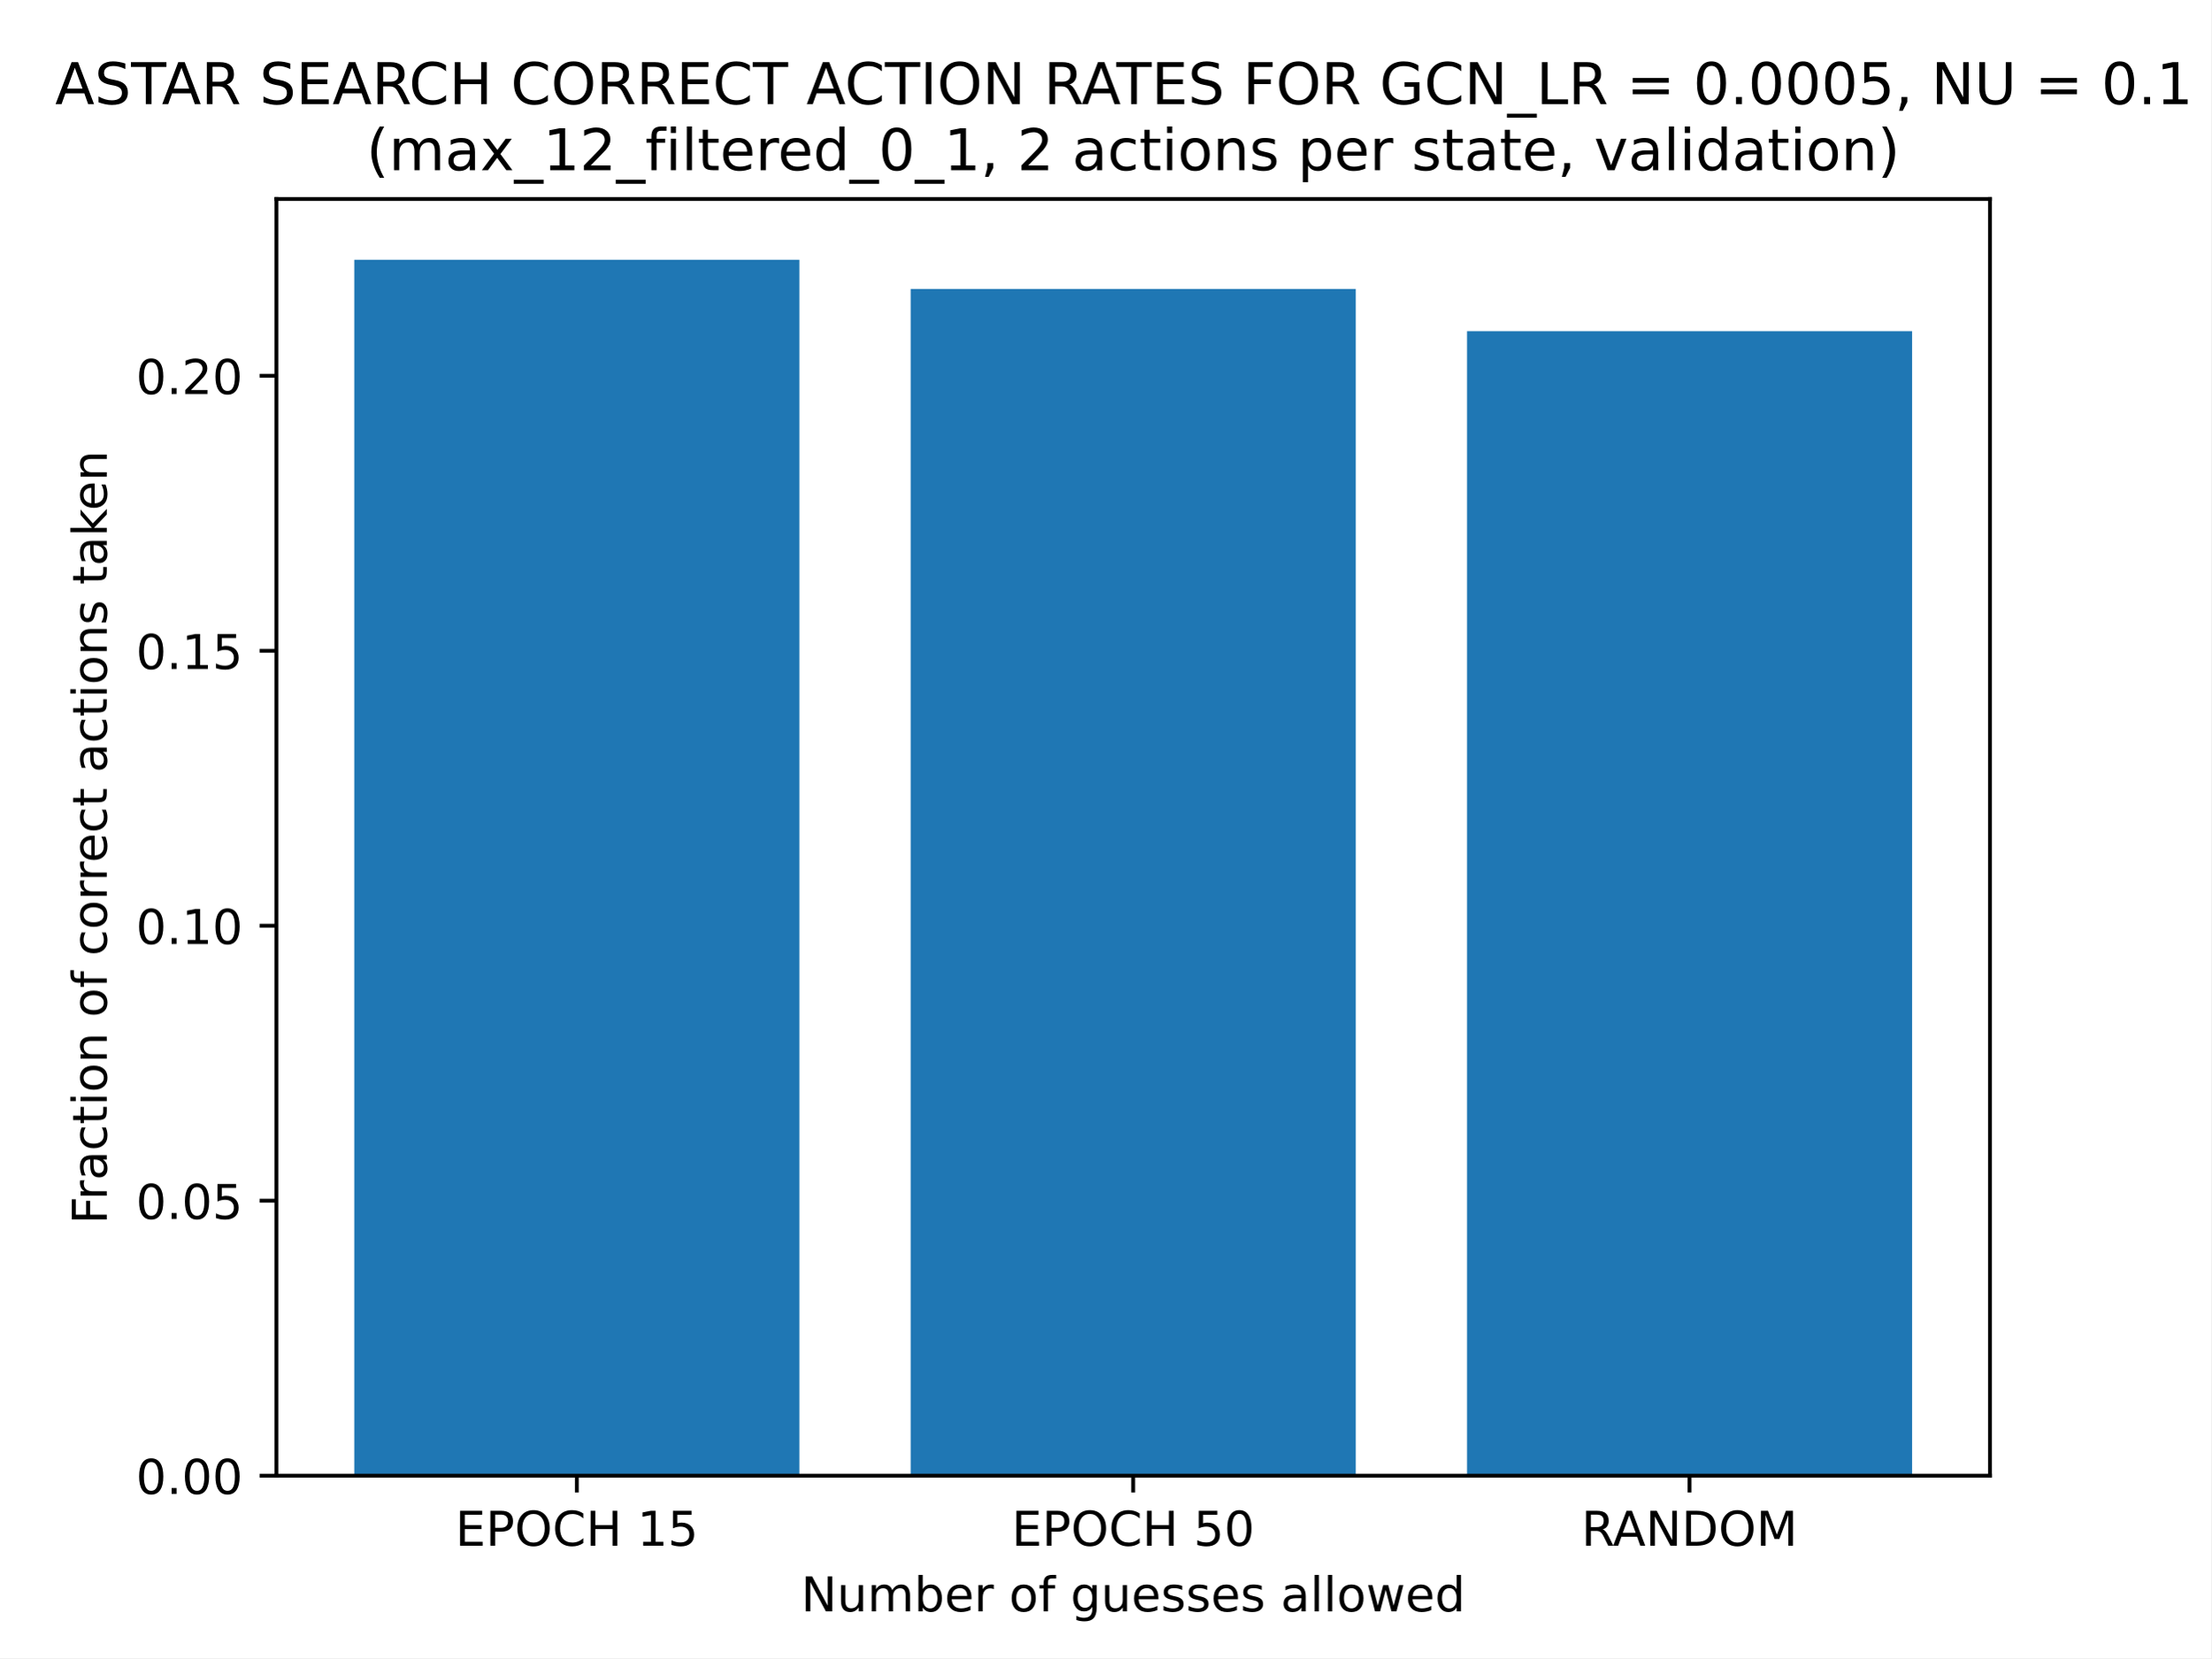
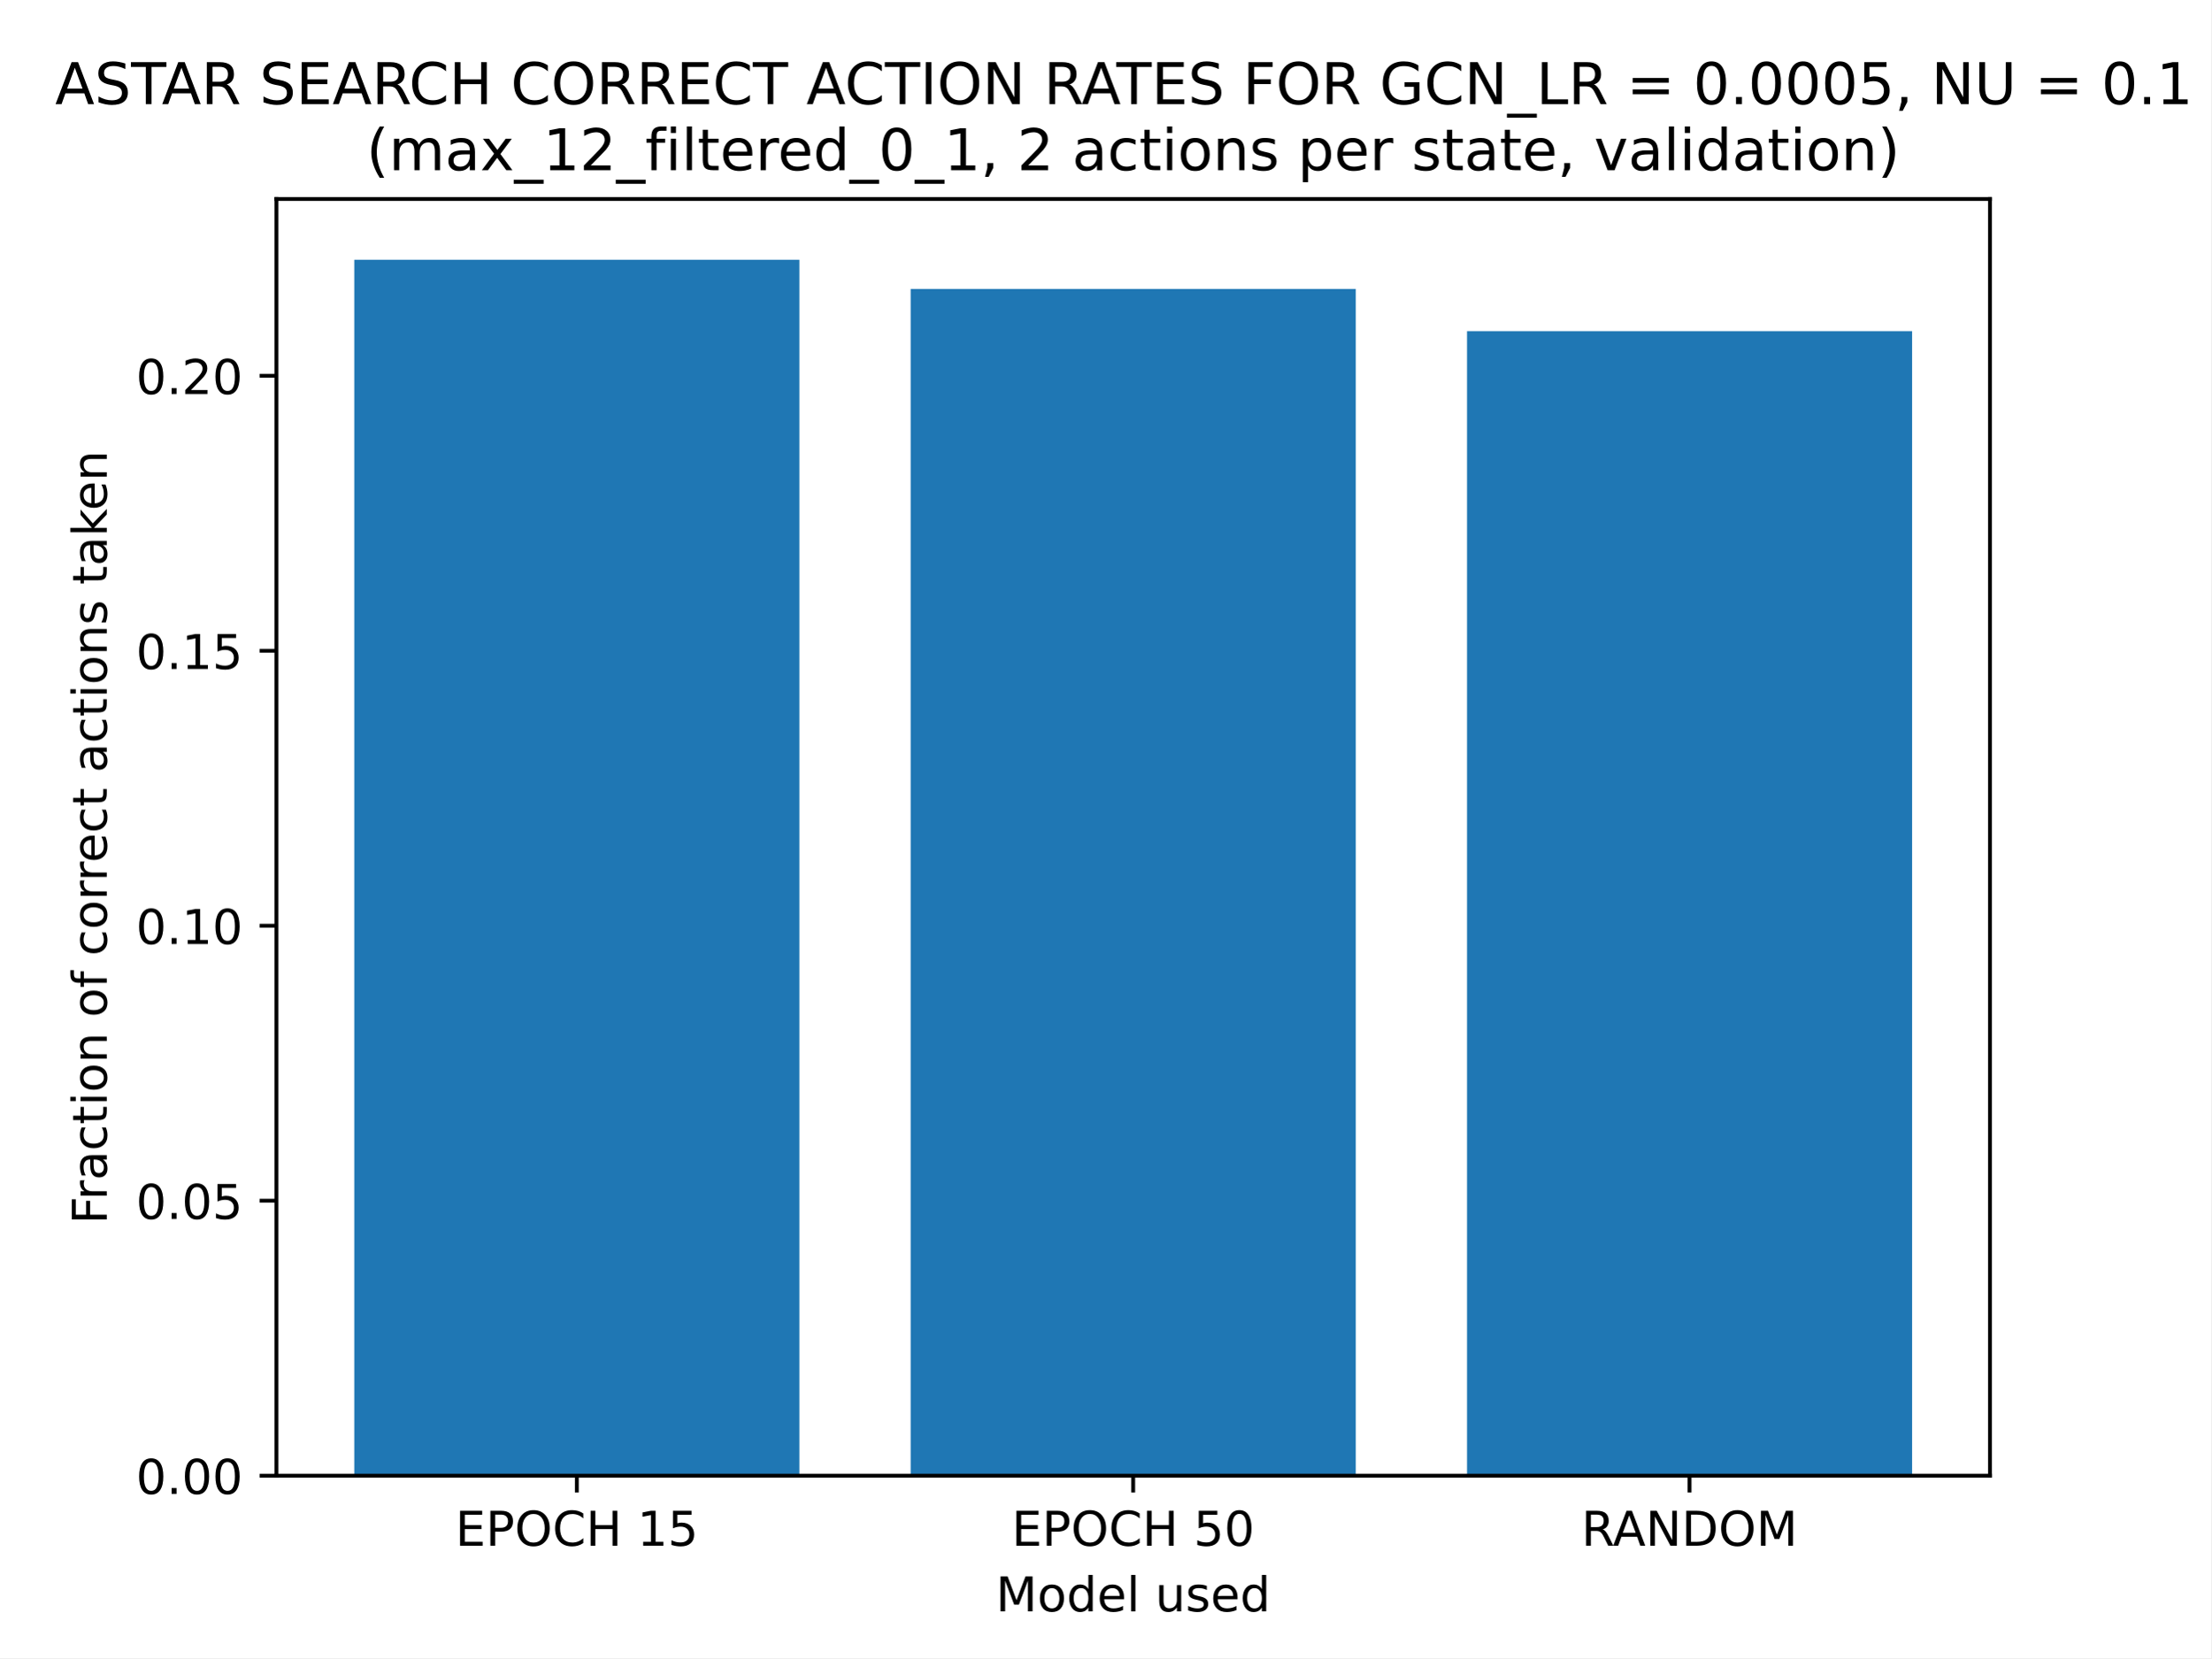
<svg xmlns="http://www.w3.org/2000/svg" xmlns:xlink="http://www.w3.org/1999/xlink" width="460.8pt" height="345.6pt" viewBox="0 0 460.8 345.6" version="1.1">
  <defs>
    <style type="text/css">*{stroke-linejoin: round; stroke-linecap: butt}</style>
  </defs>
  <g id="figure_1">
    <g id="patch_1">
      <path d="M 0 345.6  L 460.8 345.6  L 460.8 0  L 0 0  z " style="fill: #ffffff" />
    </g>
    <g id="axes_1">
      <g id="patch_2">
        <path d="M 57.6 307.584  L 414.72 307.584  L 414.72 41.472  L 57.6 41.472  z " style="fill: #ffffff" />
      </g>
      <g id="patch_3">
-         <path d="M 73.833 307.584  L 166.591 307.584  L 166.591 54.144  L 73.833 54.144  z " clip-path="url(#p8ddcba4b94)" style="fill: #1f77b4" />
+         <path d="M 73.833 307.584  L 166.591 307.584  L 166.591 54.144  L 73.833 54.144  z " clip-path="url(#p21485bbfed)" style="fill: #1f77b4" />
      </g>
      <g id="patch_4">
-         <path d="M 189.781 307.584  L 282.539 307.584  L 282.539 60.224  L 189.781 60.224  z " clip-path="url(#p8ddcba4b94)" style="fill: #1f77b4" />
+         <path d="M 189.781 307.584  L 282.539 307.584  L 282.539 60.224  L 189.781 60.224  z " clip-path="url(#p21485bbfed)" style="fill: #1f77b4" />
      </g>
      <g id="patch_5">
-         <path d="M 305.729 307.584  L 398.487 307.584  L 398.487 69.024  L 305.729 69.024  z " clip-path="url(#p8ddcba4b94)" style="fill: #1f77b4" />
+         <path d="M 305.729 307.584  L 398.487 307.584  L 398.487 69.024  L 305.729 69.024  z " clip-path="url(#p21485bbfed)" style="fill: #1f77b4" />
      </g>
      <g id="matplotlib.axis_1">
        <g id="xtick_1">
          <g id="line2d_1">
            <defs>
-               <path id="m4a117bd9f2" d="M 0 0  L 0 3.5  " style="stroke: #000000; stroke-width: 0.8" />
+               <path id="mef2db84075" d="M 0 0  L 0 3.5  " style="stroke: #000000; stroke-width: 0.8" />
            </defs>
            <g>
-               <use xlink:href="#m4a117bd9f2" x="120.212" y="307.584" style="stroke: #000000; stroke-width: 0.8" />
+               <use xlink:href="#mef2db84075" x="120.212" y="307.584" style="stroke: #000000; stroke-width: 0.8" />
            </g>
          </g>
          <g id="text_1">
            <g transform="translate(94.89867 322.1824) scale(0.1 -0.1)">
              <defs>
                <path id="DejaVuSans-45" d="M 628 4666  L 3578 4666  L 3578 4134  L 1259 4134  L 1259 2753  L 3481 2753  L 3481 2222  L 1259 2222  L 1259 531  L 3634 531  L 3634 0  L 628 0  L 628 4666  z " transform="scale(0.015625)" />
                <path id="DejaVuSans-50" d="M 1259 4147  L 1259 2394  L 2053 2394  Q 2494 2394 2734 2622  Q 2975 2850 2975 3272  Q 2975 3691 2734 3919  Q 2494 4147 2053 4147  L 1259 4147  z M 628 4666  L 2053 4666  Q 2838 4666 3239 4311  Q 3641 3956 3641 3272  Q 3641 2581 3239 2228  Q 2838 1875 2053 1875  L 1259 1875  L 1259 0  L 628 0  L 628 4666  z " transform="scale(0.015625)" />
                <path id="DejaVuSans-4f" d="M 2522 4238  Q 1834 4238 1429 3725  Q 1025 3213 1025 2328  Q 1025 1447 1429 934  Q 1834 422 2522 422  Q 3209 422 3611 934  Q 4013 1447 4013 2328  Q 4013 3213 3611 3725  Q 3209 4238 2522 4238  z M 2522 4750  Q 3503 4750 4090 4092  Q 4678 3434 4678 2328  Q 4678 1225 4090 567  Q 3503 -91 2522 -91  Q 1538 -91 948 565  Q 359 1222 359 2328  Q 359 3434 948 4092  Q 1538 4750 2522 4750  z " transform="scale(0.015625)" />
                <path id="DejaVuSans-43" d="M 4122 4306  L 4122 3641  Q 3803 3938 3442 4084  Q 3081 4231 2675 4231  Q 1875 4231 1450 3742  Q 1025 3253 1025 2328  Q 1025 1406 1450 917  Q 1875 428 2675 428  Q 3081 428 3442 575  Q 3803 722 4122 1019  L 4122 359  Q 3791 134 3420 21  Q 3050 -91 2638 -91  Q 1578 -91 968 557  Q 359 1206 359 2328  Q 359 3453 968 4101  Q 1578 4750 2638 4750  Q 3056 4750 3426 4639  Q 3797 4528 4122 4306  z " transform="scale(0.015625)" />
                <path id="DejaVuSans-48" d="M 628 4666  L 1259 4666  L 1259 2753  L 3553 2753  L 3553 4666  L 4184 4666  L 4184 0  L 3553 0  L 3553 2222  L 1259 2222  L 1259 0  L 628 0  L 628 4666  z " transform="scale(0.015625)" />
                <path id="DejaVuSans-20" transform="scale(0.015625)" />
                <path id="DejaVuSans-31" d="M 794 531  L 1825 531  L 1825 4091  L 703 3866  L 703 4441  L 1819 4666  L 2450 4666  L 2450 531  L 3481 531  L 3481 0  L 794 0  L 794 531  z " transform="scale(0.015625)" />
                <path id="DejaVuSans-35" d="M 691 4666  L 3169 4666  L 3169 4134  L 1269 4134  L 1269 2991  Q 1406 3038 1543 3061  Q 1681 3084 1819 3084  Q 2600 3084 3056 2656  Q 3513 2228 3513 1497  Q 3513 744 3044 326  Q 2575 -91 1722 -91  Q 1428 -91 1123 -41  Q 819 9 494 109  L 494 744  Q 775 591 1075 516  Q 1375 441 1709 441  Q 2250 441 2565 725  Q 2881 1009 2881 1497  Q 2881 1984 2565 2268  Q 2250 2553 1709 2553  Q 1456 2553 1204 2497  Q 953 2441 691 2322  L 691 4666  z " transform="scale(0.015625)" />
              </defs>
              <use xlink:href="#DejaVuSans-45" />
              <use xlink:href="#DejaVuSans-50" x="63.184" />
              <use xlink:href="#DejaVuSans-4f" x="123.486" />
              <use xlink:href="#DejaVuSans-43" x="202.197" />
              <use xlink:href="#DejaVuSans-48" x="272.021" />
              <use xlink:href="#DejaVuSans-20" x="347.217" />
              <use xlink:href="#DejaVuSans-31" x="379.004" />
              <use xlink:href="#DejaVuSans-35" x="442.627" />
            </g>
          </g>
        </g>
        <g id="xtick_2">
          <g id="line2d_2">
            <g>
-               <use xlink:href="#m4a117bd9f2" x="236.16" y="307.584" style="stroke: #000000; stroke-width: 0.8" />
+               <use xlink:href="#mef2db84075" x="236.16" y="307.584" style="stroke: #000000; stroke-width: 0.8" />
            </g>
          </g>
          <g id="text_2">
            <g transform="translate(210.8467 322.1824) scale(0.1 -0.1)">
              <defs>
                <path id="DejaVuSans-30" d="M 2034 4250  Q 1547 4250 1301 3770  Q 1056 3291 1056 2328  Q 1056 1369 1301 889  Q 1547 409 2034 409  Q 2525 409 2770 889  Q 3016 1369 3016 2328  Q 3016 3291 2770 3770  Q 2525 4250 2034 4250  z M 2034 4750  Q 2819 4750 3233 4129  Q 3647 3509 3647 2328  Q 3647 1150 3233 529  Q 2819 -91 2034 -91  Q 1250 -91 836 529  Q 422 1150 422 2328  Q 422 3509 836 4129  Q 1250 4750 2034 4750  z " transform="scale(0.015625)" />
              </defs>
              <use xlink:href="#DejaVuSans-45" />
              <use xlink:href="#DejaVuSans-50" x="63.184" />
              <use xlink:href="#DejaVuSans-4f" x="123.486" />
              <use xlink:href="#DejaVuSans-43" x="202.197" />
              <use xlink:href="#DejaVuSans-48" x="272.021" />
              <use xlink:href="#DejaVuSans-20" x="347.217" />
              <use xlink:href="#DejaVuSans-35" x="379.004" />
              <use xlink:href="#DejaVuSans-30" x="442.627" />
            </g>
          </g>
        </g>
        <g id="xtick_3">
          <g id="line2d_3">
            <g>
-               <use xlink:href="#m4a117bd9f2" x="352.108" y="307.584" style="stroke: #000000; stroke-width: 0.8" />
+               <use xlink:href="#mef2db84075" x="352.108" y="307.584" style="stroke: #000000; stroke-width: 0.8" />
            </g>
          </g>
          <g id="text_3">
            <g transform="translate(329.5729 322.1824) scale(0.1 -0.1)">
              <defs>
                <path id="DejaVuSans-52" d="M 2841 2188  Q 3044 2119 3236 1894  Q 3428 1669 3622 1275  L 4263 0  L 3584 0  L 2988 1197  Q 2756 1666 2539 1819  Q 2322 1972 1947 1972  L 1259 1972  L 1259 0  L 628 0  L 628 4666  L 2053 4666  Q 2853 4666 3247 4331  Q 3641 3997 3641 3322  Q 3641 2881 3436 2590  Q 3231 2300 2841 2188  z M 1259 4147  L 1259 2491  L 2053 2491  Q 2509 2491 2742 2702  Q 2975 2913 2975 3322  Q 2975 3731 2742 3939  Q 2509 4147 2053 4147  L 1259 4147  z " transform="scale(0.015625)" />
                <path id="DejaVuSans-41" d="M 2188 4044  L 1331 1722  L 3047 1722  L 2188 4044  z M 1831 4666  L 2547 4666  L 4325 0  L 3669 0  L 3244 1197  L 1141 1197  L 716 0  L 50 0  L 1831 4666  z " transform="scale(0.015625)" />
                <path id="DejaVuSans-4e" d="M 628 4666  L 1478 4666  L 3547 763  L 3547 4666  L 4159 4666  L 4159 0  L 3309 0  L 1241 3903  L 1241 0  L 628 0  L 628 4666  z " transform="scale(0.015625)" />
                <path id="DejaVuSans-44" d="M 1259 4147  L 1259 519  L 2022 519  Q 2988 519 3436 956  Q 3884 1394 3884 2338  Q 3884 3275 3436 3711  Q 2988 4147 2022 4147  L 1259 4147  z M 628 4666  L 1925 4666  Q 3281 4666 3915 4102  Q 4550 3538 4550 2338  Q 4550 1131 3912 565  Q 3275 0 1925 0  L 628 0  L 628 4666  z " transform="scale(0.015625)" />
                <path id="DejaVuSans-4d" d="M 628 4666  L 1569 4666  L 2759 1491  L 3956 4666  L 4897 4666  L 4897 0  L 4281 0  L 4281 4097  L 3078 897  L 2444 897  L 1241 4097  L 1241 0  L 628 0  L 628 4666  z " transform="scale(0.015625)" />
              </defs>
              <use xlink:href="#DejaVuSans-52" />
              <use xlink:href="#DejaVuSans-41" x="65.482" />
              <use xlink:href="#DejaVuSans-4e" x="133.891" />
              <use xlink:href="#DejaVuSans-44" x="208.695" />
              <use xlink:href="#DejaVuSans-4f" x="285.697" />
              <use xlink:href="#DejaVuSans-4d" x="364.408" />
            </g>
          </g>
        </g>
        <g id="text_4">
-           <g transform="translate(166.9358 335.8606) scale(0.1 -0.1)">
+           <g transform="translate(207.5334 335.8606) scale(0.1 -0.1)">
            <defs>
+               <path id="DejaVuSans-6f" d="M 1959 3097  Q 1497 3097 1228 2736  Q 959 2375 959 1747  Q 959 1119 1226 758  Q 1494 397 1959 397  Q 2419 397 2687 759  Q 2956 1122 2956 1747  Q 2956 2369 2687 2733  Q 2419 3097 1959 3097  z M 1959 3584  Q 2709 3584 3137 3096  Q 3566 2609 3566 1747  Q 3566 888 3137 398  Q 2709 -91 1959 -91  Q 1206 -91 779 398  Q 353 888 353 1747  Q 353 2609 779 3096  Q 1206 3584 1959 3584  z " transform="scale(0.015625)" />
+               <path id="DejaVuSans-64" d="M 2906 2969  L 2906 4863  L 3481 4863  L 3481 0  L 2906 0  L 2906 525  Q 2725 213 2448 61  Q 2172 -91 1784 -91  Q 1150 -91 751 415  Q 353 922 353 1747  Q 353 2572 751 3078  Q 1150 3584 1784 3584  Q 2172 3584 2448 3432  Q 2725 3281 2906 2969  z M 947 1747  Q 947 1113 1208 752  Q 1469 391 1925 391  Q 2381 391 2643 752  Q 2906 1113 2906 1747  Q 2906 2381 2643 2742  Q 2381 3103 1925 3103  Q 1469 3103 1208 2742  Q 947 2381 947 1747  z " transform="scale(0.015625)" />
+               <path id="DejaVuSans-65" d="M 3597 1894  L 3597 1613  L 953 1613  Q 991 1019 1311 708  Q 1631 397 2203 397  Q 2534 397 2845 478  Q 3156 559 3463 722  L 3463 178  Q 3153 47 2828 -22  Q 2503 -91 2169 -91  Q 1331 -91 842 396  Q 353 884 353 1716  Q 353 2575 817 3079  Q 1281 3584 2069 3584  Q 2775 3584 3186 3129  Q 3597 2675 3597 1894  z M 3022 2063  Q 3016 2534 2758 2815  Q 2500 3097 2075 3097  Q 1594 3097 1305 2825  Q 1016 2553 972 2059  L 3022 2063  z " transform="scale(0.015625)" />
+               <path id="DejaVuSans-6c" d="M 603 4863  L 1178 4863  L 1178 0  L 603 0  L 603 4863  z " transform="scale(0.015625)" />
              <path id="DejaVuSans-75" d="M 544 1381  L 544 3500  L 1119 3500  L 1119 1403  Q 1119 906 1312 657  Q 1506 409 1894 409  Q 2359 409 2629 706  Q 2900 1003 2900 1516  L 2900 3500  L 3475 3500  L 3475 0  L 2900 0  L 2900 538  Q 2691 219 2414 64  Q 2138 -91 1772 -91  Q 1169 -91 856 284  Q 544 659 544 1381  z M 1991 3584  L 1991 3584  z " transform="scale(0.015625)" />
-               <path id="DejaVuSans-6d" d="M 3328 2828  Q 3544 3216 3844 3400  Q 4144 3584 4550 3584  Q 5097 3584 5394 3201  Q 5691 2819 5691 2113  L 5691 0  L 5113 0  L 5113 2094  Q 5113 2597 4934 2840  Q 4756 3084 4391 3084  Q 3944 3084 3684 2787  Q 3425 2491 3425 1978  L 3425 0  L 2847 0  L 2847 2094  Q 2847 2600 2669 2842  Q 2491 3084 2119 3084  Q 1678 3084 1418 2786  Q 1159 2488 1159 1978  L 1159 0  L 581 0  L 581 3500  L 1159 3500  L 1159 2956  Q 1356 3278 1631 3431  Q 1906 3584 2284 3584  Q 2666 3584 2933 3390  Q 3200 3197 3328 2828  z " transform="scale(0.015625)" />
-               <path id="DejaVuSans-62" d="M 3116 1747  Q 3116 2381 2855 2742  Q 2594 3103 2138 3103  Q 1681 3103 1420 2742  Q 1159 2381 1159 1747  Q 1159 1113 1420 752  Q 1681 391 2138 391  Q 2594 391 2855 752  Q 3116 1113 3116 1747  z M 1159 2969  Q 1341 3281 1617 3432  Q 1894 3584 2278 3584  Q 2916 3584 3314 3078  Q 3713 2572 3713 1747  Q 3713 922 3314 415  Q 2916 -91 2278 -91  Q 1894 -91 1617 61  Q 1341 213 1159 525  L 1159 0  L 581 0  L 581 4863  L 1159 4863  L 1159 2969  z " transform="scale(0.015625)" />
-               <path id="DejaVuSans-65" d="M 3597 1894  L 3597 1613  L 953 1613  Q 991 1019 1311 708  Q 1631 397 2203 397  Q 2534 397 2845 478  Q 3156 559 3463 722  L 3463 178  Q 3153 47 2828 -22  Q 2503 -91 2169 -91  Q 1331 -91 842 396  Q 353 884 353 1716  Q 353 2575 817 3079  Q 1281 3584 2069 3584  Q 2775 3584 3186 3129  Q 3597 2675 3597 1894  z M 3022 2063  Q 3016 2534 2758 2815  Q 2500 3097 2075 3097  Q 1594 3097 1305 2825  Q 1016 2553 972 2059  L 3022 2063  z " transform="scale(0.015625)" />
-               <path id="DejaVuSans-72" d="M 2631 2963  Q 2534 3019 2420 3045  Q 2306 3072 2169 3072  Q 1681 3072 1420 2755  Q 1159 2438 1159 1844  L 1159 0  L 581 0  L 581 3500  L 1159 3500  L 1159 2956  Q 1341 3275 1631 3429  Q 1922 3584 2338 3584  Q 2397 3584 2469 3576  Q 2541 3569 2628 3553  L 2631 2963  z " transform="scale(0.015625)" />
-               <path id="DejaVuSans-6f" d="M 1959 3097  Q 1497 3097 1228 2736  Q 959 2375 959 1747  Q 959 1119 1226 758  Q 1494 397 1959 397  Q 2419 397 2687 759  Q 2956 1122 2956 1747  Q 2956 2369 2687 2733  Q 2419 3097 1959 3097  z M 1959 3584  Q 2709 3584 3137 3096  Q 3566 2609 3566 1747  Q 3566 888 3137 398  Q 2709 -91 1959 -91  Q 1206 -91 779 398  Q 353 888 353 1747  Q 353 2609 779 3096  Q 1206 3584 1959 3584  z " transform="scale(0.015625)" />
-               <path id="DejaVuSans-66" d="M 2375 4863  L 2375 4384  L 1825 4384  Q 1516 4384 1395 4259  Q 1275 4134 1275 3809  L 1275 3500  L 2222 3500  L 2222 3053  L 1275 3053  L 1275 0  L 697 0  L 697 3053  L 147 3053  L 147 3500  L 697 3500  L 697 3744  Q 697 4328 969 4595  Q 1241 4863 1831 4863  L 2375 4863  z " transform="scale(0.015625)" />
-               <path id="DejaVuSans-67" d="M 2906 1791  Q 2906 2416 2648 2759  Q 2391 3103 1925 3103  Q 1463 3103 1205 2759  Q 947 2416 947 1791  Q 947 1169 1205 825  Q 1463 481 1925 481  Q 2391 481 2648 825  Q 2906 1169 2906 1791  z M 3481 434  Q 3481 -459 3084 -895  Q 2688 -1331 1869 -1331  Q 1566 -1331 1297 -1286  Q 1028 -1241 775 -1147  L 775 -588  Q 1028 -725 1275 -790  Q 1522 -856 1778 -856  Q 2344 -856 2625 -561  Q 2906 -266 2906 331  L 2906 616  Q 2728 306 2450 153  Q 2172 0 1784 0  Q 1141 0 747 490  Q 353 981 353 1791  Q 353 2603 747 3093  Q 1141 3584 1784 3584  Q 2172 3584 2450 3431  Q 2728 3278 2906 2969  L 2906 3500  L 3481 3500  L 3481 434  z " transform="scale(0.015625)" />
              <path id="DejaVuSans-73" d="M 2834 3397  L 2834 2853  Q 2591 2978 2328 3040  Q 2066 3103 1784 3103  Q 1356 3103 1142 2972  Q 928 2841 928 2578  Q 928 2378 1081 2264  Q 1234 2150 1697 2047  L 1894 2003  Q 2506 1872 2764 1633  Q 3022 1394 3022 966  Q 3022 478 2636 193  Q 2250 -91 1575 -91  Q 1294 -91 989 -36  Q 684 19 347 128  L 347 722  Q 666 556 975 473  Q 1284 391 1588 391  Q 1994 391 2212 530  Q 2431 669 2431 922  Q 2431 1156 2273 1281  Q 2116 1406 1581 1522  L 1381 1569  Q 847 1681 609 1914  Q 372 2147 372 2553  Q 372 3047 722 3315  Q 1072 3584 1716 3584  Q 2034 3584 2315 3537  Q 2597 3491 2834 3397  z " transform="scale(0.015625)" />
-               <path id="DejaVuSans-61" d="M 2194 1759  Q 1497 1759 1228 1600  Q 959 1441 959 1056  Q 959 750 1161 570  Q 1363 391 1709 391  Q 2188 391 2477 730  Q 2766 1069 2766 1631  L 2766 1759  L 2194 1759  z M 3341 1997  L 3341 0  L 2766 0  L 2766 531  Q 2569 213 2275 61  Q 1981 -91 1556 -91  Q 1019 -91 701 211  Q 384 513 384 1019  Q 384 1609 779 1909  Q 1175 2209 1959 2209  L 2766 2209  L 2766 2266  Q 2766 2663 2505 2880  Q 2244 3097 1772 3097  Q 1472 3097 1187 3025  Q 903 2953 641 2809  L 641 3341  Q 956 3463 1253 3523  Q 1550 3584 1831 3584  Q 2591 3584 2966 3190  Q 3341 2797 3341 1997  z " transform="scale(0.015625)" />
-               <path id="DejaVuSans-6c" d="M 603 4863  L 1178 4863  L 1178 0  L 603 0  L 603 4863  z " transform="scale(0.015625)" />
-               <path id="DejaVuSans-77" d="M 269 3500  L 844 3500  L 1563 769  L 2278 3500  L 2956 3500  L 3675 769  L 4391 3500  L 4966 3500  L 4050 0  L 3372 0  L 2619 2869  L 1863 0  L 1184 0  L 269 3500  z " transform="scale(0.015625)" />
-               <path id="DejaVuSans-64" d="M 2906 2969  L 2906 4863  L 3481 4863  L 3481 0  L 2906 0  L 2906 525  Q 2725 213 2448 61  Q 2172 -91 1784 -91  Q 1150 -91 751 415  Q 353 922 353 1747  Q 353 2572 751 3078  Q 1150 3584 1784 3584  Q 2172 3584 2448 3432  Q 2725 3281 2906 2969  z M 947 1747  Q 947 1113 1208 752  Q 1469 391 1925 391  Q 2381 391 2643 752  Q 2906 1113 2906 1747  Q 2906 2381 2643 2742  Q 2381 3103 1925 3103  Q 1469 3103 1208 2742  Q 947 2381 947 1747  z " transform="scale(0.015625)" />
            </defs>
-             <use xlink:href="#DejaVuSans-4e" />
-             <use xlink:href="#DejaVuSans-75" x="74.805" />
-             <use xlink:href="#DejaVuSans-6d" x="138.184" />
-             <use xlink:href="#DejaVuSans-62" x="235.596" />
-             <use xlink:href="#DejaVuSans-65" x="299.072" />
-             <use xlink:href="#DejaVuSans-72" x="360.596" />
-             <use xlink:href="#DejaVuSans-20" x="401.709" />
-             <use xlink:href="#DejaVuSans-6f" x="433.496" />
-             <use xlink:href="#DejaVuSans-66" x="494.678" />
-             <use xlink:href="#DejaVuSans-20" x="529.883" />
-             <use xlink:href="#DejaVuSans-67" x="561.67" />
-             <use xlink:href="#DejaVuSans-75" x="625.146" />
-             <use xlink:href="#DejaVuSans-65" x="688.525" />
-             <use xlink:href="#DejaVuSans-73" x="750.049" />
-             <use xlink:href="#DejaVuSans-73" x="802.148" />
-             <use xlink:href="#DejaVuSans-65" x="854.248" />
-             <use xlink:href="#DejaVuSans-73" x="915.771" />
-             <use xlink:href="#DejaVuSans-20" x="967.871" />
-             <use xlink:href="#DejaVuSans-61" x="999.658" />
-             <use xlink:href="#DejaVuSans-6c" x="1060.938" />
-             <use xlink:href="#DejaVuSans-6c" x="1088.721" />
-             <use xlink:href="#DejaVuSans-6f" x="1116.504" />
-             <use xlink:href="#DejaVuSans-77" x="1177.686" />
-             <use xlink:href="#DejaVuSans-65" x="1259.473" />
-             <use xlink:href="#DejaVuSans-64" x="1320.996" />
+             <use xlink:href="#DejaVuSans-4d" />
+             <use xlink:href="#DejaVuSans-6f" x="86.279" />
+             <use xlink:href="#DejaVuSans-64" x="147.461" />
+             <use xlink:href="#DejaVuSans-65" x="210.938" />
+             <use xlink:href="#DejaVuSans-6c" x="272.461" />
+             <use xlink:href="#DejaVuSans-20" x="300.244" />
+             <use xlink:href="#DejaVuSans-75" x="332.031" />
+             <use xlink:href="#DejaVuSans-73" x="395.41" />
+             <use xlink:href="#DejaVuSans-65" x="447.51" />
+             <use xlink:href="#DejaVuSans-64" x="509.033" />
          </g>
        </g>
      </g>
      <g id="matplotlib.axis_2">
        <g id="ytick_1">
          <g id="line2d_4">
            <defs>
-               <path id="m1ec86c5fd7" d="M 0 0  L -3.5 0  " style="stroke: #000000; stroke-width: 0.8" />
+               <path id="m07cb1f199a" d="M 0 0  L -3.5 0  " style="stroke: #000000; stroke-width: 0.8" />
            </defs>
            <g>
-               <use xlink:href="#m1ec86c5fd7" x="57.6" y="307.584" style="stroke: #000000; stroke-width: 0.8" />
+               <use xlink:href="#m07cb1f199a" x="57.6" y="307.584" style="stroke: #000000; stroke-width: 0.8" />
            </g>
          </g>
          <g id="text_5">
            <g transform="translate(28.33438 311.3832) scale(0.1 -0.1)">
              <defs>
                <path id="DejaVuSans-2e" d="M 684 794  L 1344 794  L 1344 0  L 684 0  L 684 794  z " transform="scale(0.015625)" />
              </defs>
              <use xlink:href="#DejaVuSans-30" />
              <use xlink:href="#DejaVuSans-2e" x="63.623" />
              <use xlink:href="#DejaVuSans-30" x="95.41" />
              <use xlink:href="#DejaVuSans-30" x="159.033" />
            </g>
          </g>
        </g>
        <g id="ytick_2">
          <g id="line2d_5">
            <g>
-               <use xlink:href="#m1ec86c5fd7" x="57.6" y="250.268" style="stroke: #000000; stroke-width: 0.8" />
+               <use xlink:href="#m07cb1f199a" x="57.6" y="250.268" style="stroke: #000000; stroke-width: 0.8" />
            </g>
          </g>
          <g id="text_6">
            <g transform="translate(28.33438 254.0675) scale(0.1 -0.1)">
              <use xlink:href="#DejaVuSans-30" />
              <use xlink:href="#DejaVuSans-2e" x="63.623" />
              <use xlink:href="#DejaVuSans-30" x="95.41" />
              <use xlink:href="#DejaVuSans-35" x="159.033" />
            </g>
          </g>
        </g>
        <g id="ytick_3">
          <g id="line2d_6">
            <g>
-               <use xlink:href="#m1ec86c5fd7" x="57.6" y="192.952" style="stroke: #000000; stroke-width: 0.8" />
+               <use xlink:href="#m07cb1f199a" x="57.6" y="192.952" style="stroke: #000000; stroke-width: 0.8" />
            </g>
          </g>
          <g id="text_7">
            <g transform="translate(28.33438 196.7517) scale(0.1 -0.1)">
              <use xlink:href="#DejaVuSans-30" />
              <use xlink:href="#DejaVuSans-2e" x="63.623" />
              <use xlink:href="#DejaVuSans-31" x="95.41" />
              <use xlink:href="#DejaVuSans-30" x="159.033" />
            </g>
          </g>
        </g>
        <g id="ytick_4">
          <g id="line2d_7">
            <g>
-               <use xlink:href="#m1ec86c5fd7" x="57.6" y="135.637" style="stroke: #000000; stroke-width: 0.8" />
+               <use xlink:href="#m07cb1f199a" x="57.6" y="135.637" style="stroke: #000000; stroke-width: 0.8" />
            </g>
          </g>
          <g id="text_8">
            <g transform="translate(28.33438 139.4359) scale(0.1 -0.1)">
              <use xlink:href="#DejaVuSans-30" />
              <use xlink:href="#DejaVuSans-2e" x="63.623" />
              <use xlink:href="#DejaVuSans-31" x="95.41" />
              <use xlink:href="#DejaVuSans-35" x="159.033" />
            </g>
          </g>
        </g>
        <g id="ytick_5">
          <g id="line2d_8">
            <g>
-               <use xlink:href="#m1ec86c5fd7" x="57.6" y="78.321" style="stroke: #000000; stroke-width: 0.8" />
+               <use xlink:href="#m07cb1f199a" x="57.6" y="78.321" style="stroke: #000000; stroke-width: 0.8" />
            </g>
          </g>
          <g id="text_9">
            <g transform="translate(28.33438 82.12019) scale(0.1 -0.1)">
              <defs>
                <path id="DejaVuSans-32" d="M 1228 531  L 3431 531  L 3431 0  L 469 0  L 469 531  Q 828 903 1448 1529  Q 2069 2156 2228 2338  Q 2531 2678 2651 2914  Q 2772 3150 2772 3378  Q 2772 3750 2511 3984  Q 2250 4219 1831 4219  Q 1534 4219 1204 4116  Q 875 4013 500 3803  L 500 4441  Q 881 4594 1212 4672  Q 1544 4750 1819 4750  Q 2544 4750 2975 4387  Q 3406 4025 3406 3419  Q 3406 3131 3298 2873  Q 3191 2616 2906 2266  Q 2828 2175 2409 1742  Q 1991 1309 1228 531  z " transform="scale(0.015625)" />
              </defs>
              <use xlink:href="#DejaVuSans-30" />
              <use xlink:href="#DejaVuSans-2e" x="63.623" />
              <use xlink:href="#DejaVuSans-32" x="95.41" />
              <use xlink:href="#DejaVuSans-30" x="159.033" />
            </g>
          </g>
        </g>
        <g id="text_10">
          <g transform="translate(22.25469 255.1475) rotate(-90) scale(0.1 -0.1)">
            <defs>
              <path id="DejaVuSans-46" d="M 628 4666  L 3309 4666  L 3309 4134  L 1259 4134  L 1259 2759  L 3109 2759  L 3109 2228  L 1259 2228  L 1259 0  L 628 0  L 628 4666  z " transform="scale(0.015625)" />
+               <path id="DejaVuSans-72" d="M 2631 2963  Q 2534 3019 2420 3045  Q 2306 3072 2169 3072  Q 1681 3072 1420 2755  Q 1159 2438 1159 1844  L 1159 0  L 581 0  L 581 3500  L 1159 3500  L 1159 2956  Q 1341 3275 1631 3429  Q 1922 3584 2338 3584  Q 2397 3584 2469 3576  Q 2541 3569 2628 3553  L 2631 2963  z " transform="scale(0.015625)" />
+               <path id="DejaVuSans-61" d="M 2194 1759  Q 1497 1759 1228 1600  Q 959 1441 959 1056  Q 959 750 1161 570  Q 1363 391 1709 391  Q 2188 391 2477 730  Q 2766 1069 2766 1631  L 2766 1759  L 2194 1759  z M 3341 1997  L 3341 0  L 2766 0  L 2766 531  Q 2569 213 2275 61  Q 1981 -91 1556 -91  Q 1019 -91 701 211  Q 384 513 384 1019  Q 384 1609 779 1909  Q 1175 2209 1959 2209  L 2766 2209  L 2766 2266  Q 2766 2663 2505 2880  Q 2244 3097 1772 3097  Q 1472 3097 1187 3025  Q 903 2953 641 2809  L 641 3341  Q 956 3463 1253 3523  Q 1550 3584 1831 3584  Q 2591 3584 2966 3190  Q 3341 2797 3341 1997  z " transform="scale(0.015625)" />
              <path id="DejaVuSans-63" d="M 3122 3366  L 3122 2828  Q 2878 2963 2633 3030  Q 2388 3097 2138 3097  Q 1578 3097 1268 2742  Q 959 2388 959 1747  Q 959 1106 1268 751  Q 1578 397 2138 397  Q 2388 397 2633 464  Q 2878 531 3122 666  L 3122 134  Q 2881 22 2623 -34  Q 2366 -91 2075 -91  Q 1284 -91 818 406  Q 353 903 353 1747  Q 353 2603 823 3093  Q 1294 3584 2113 3584  Q 2378 3584 2631 3529  Q 2884 3475 3122 3366  z " transform="scale(0.015625)" />
              <path id="DejaVuSans-74" d="M 1172 4494  L 1172 3500  L 2356 3500  L 2356 3053  L 1172 3053  L 1172 1153  Q 1172 725 1289 603  Q 1406 481 1766 481  L 2356 481  L 2356 0  L 1766 0  Q 1100 0 847 248  Q 594 497 594 1153  L 594 3053  L 172 3053  L 172 3500  L 594 3500  L 594 4494  L 1172 4494  z " transform="scale(0.015625)" />
              <path id="DejaVuSans-69" d="M 603 3500  L 1178 3500  L 1178 0  L 603 0  L 603 3500  z M 603 4863  L 1178 4863  L 1178 4134  L 603 4134  L 603 4863  z " transform="scale(0.015625)" />
              <path id="DejaVuSans-6e" d="M 3513 2113  L 3513 0  L 2938 0  L 2938 2094  Q 2938 2591 2744 2837  Q 2550 3084 2163 3084  Q 1697 3084 1428 2787  Q 1159 2491 1159 1978  L 1159 0  L 581 0  L 581 3500  L 1159 3500  L 1159 2956  Q 1366 3272 1645 3428  Q 1925 3584 2291 3584  Q 2894 3584 3203 3211  Q 3513 2838 3513 2113  z " transform="scale(0.015625)" />
+               <path id="DejaVuSans-66" d="M 2375 4863  L 2375 4384  L 1825 4384  Q 1516 4384 1395 4259  Q 1275 4134 1275 3809  L 1275 3500  L 2222 3500  L 2222 3053  L 1275 3053  L 1275 0  L 697 0  L 697 3053  L 147 3053  L 147 3500  L 697 3500  L 697 3744  Q 697 4328 969 4595  Q 1241 4863 1831 4863  L 2375 4863  z " transform="scale(0.015625)" />
              <path id="DejaVuSans-6b" d="M 581 4863  L 1159 4863  L 1159 1991  L 2875 3500  L 3609 3500  L 1753 1863  L 3688 0  L 2938 0  L 1159 1709  L 1159 0  L 581 0  L 581 4863  z " transform="scale(0.015625)" />
            </defs>
            <use xlink:href="#DejaVuSans-46" />
            <use xlink:href="#DejaVuSans-72" x="50.27" />
            <use xlink:href="#DejaVuSans-61" x="91.383" />
            <use xlink:href="#DejaVuSans-63" x="152.662" />
            <use xlink:href="#DejaVuSans-74" x="207.643" />
            <use xlink:href="#DejaVuSans-69" x="246.852" />
            <use xlink:href="#DejaVuSans-6f" x="274.635" />
            <use xlink:href="#DejaVuSans-6e" x="335.816" />
            <use xlink:href="#DejaVuSans-20" x="399.195" />
            <use xlink:href="#DejaVuSans-6f" x="430.982" />
            <use xlink:href="#DejaVuSans-66" x="492.164" />
            <use xlink:href="#DejaVuSans-20" x="527.369" />
            <use xlink:href="#DejaVuSans-63" x="559.156" />
            <use xlink:href="#DejaVuSans-6f" x="614.137" />
            <use xlink:href="#DejaVuSans-72" x="675.318" />
            <use xlink:href="#DejaVuSans-72" x="714.682" />
            <use xlink:href="#DejaVuSans-65" x="753.545" />
            <use xlink:href="#DejaVuSans-63" x="815.068" />
            <use xlink:href="#DejaVuSans-74" x="870.049" />
            <use xlink:href="#DejaVuSans-20" x="909.258" />
            <use xlink:href="#DejaVuSans-61" x="941.045" />
            <use xlink:href="#DejaVuSans-63" x="1002.324" />
            <use xlink:href="#DejaVuSans-74" x="1057.305" />
            <use xlink:href="#DejaVuSans-69" x="1096.514" />
            <use xlink:href="#DejaVuSans-6f" x="1124.297" />
            <use xlink:href="#DejaVuSans-6e" x="1185.479" />
            <use xlink:href="#DejaVuSans-73" x="1248.857" />
            <use xlink:href="#DejaVuSans-20" x="1300.957" />
            <use xlink:href="#DejaVuSans-74" x="1332.744" />
            <use xlink:href="#DejaVuSans-61" x="1371.953" />
            <use xlink:href="#DejaVuSans-6b" x="1433.232" />
            <use xlink:href="#DejaVuSans-65" x="1487.518" />
            <use xlink:href="#DejaVuSans-6e" x="1549.041" />
          </g>
        </g>
      </g>
      <g id="patch_6">
        <path d="M 57.6 307.584  L 57.6 41.472  " style="fill: none; stroke: #000000; stroke-width: 0.8; stroke-linejoin: miter; stroke-linecap: square" />
      </g>
      <g id="patch_7">
        <path d="M 414.72 307.584  L 414.72 41.472  " style="fill: none; stroke: #000000; stroke-width: 0.8; stroke-linejoin: miter; stroke-linecap: square" />
      </g>
      <g id="patch_8">
        <path d="M 57.6 307.584  L 414.72 307.584  " style="fill: none; stroke: #000000; stroke-width: 0.8; stroke-linejoin: miter; stroke-linecap: square" />
      </g>
      <g id="patch_9">
        <path d="M 57.6 41.472  L 414.72 41.472  " style="fill: none; stroke: #000000; stroke-width: 0.8; stroke-linejoin: miter; stroke-linecap: square" />
      </g>
      <g id="text_11">
        <g transform="translate(11.48813 21.70087) scale(0.12 -0.12)">
          <defs>
            <path id="DejaVuSans-53" d="M 3425 4513  L 3425 3897  Q 3066 4069 2747 4153  Q 2428 4238 2131 4238  Q 1616 4238 1336 4038  Q 1056 3838 1056 3469  Q 1056 3159 1242 3001  Q 1428 2844 1947 2747  L 2328 2669  Q 3034 2534 3370 2195  Q 3706 1856 3706 1288  Q 3706 609 3251 259  Q 2797 -91 1919 -91  Q 1588 -91 1214 -16  Q 841 59 441 206  L 441 856  Q 825 641 1194 531  Q 1563 422 1919 422  Q 2459 422 2753 634  Q 3047 847 3047 1241  Q 3047 1584 2836 1778  Q 2625 1972 2144 2069  L 1759 2144  Q 1053 2284 737 2584  Q 422 2884 422 3419  Q 422 4038 858 4394  Q 1294 4750 2059 4750  Q 2388 4750 2728 4690  Q 3069 4631 3425 4513  z " transform="scale(0.015625)" />
            <path id="DejaVuSans-54" d="M -19 4666  L 3928 4666  L 3928 4134  L 2272 4134  L 2272 0  L 1638 0  L 1638 4134  L -19 4134  L -19 4666  z " transform="scale(0.015625)" />
            <path id="DejaVuSans-49" d="M 628 4666  L 1259 4666  L 1259 0  L 628 0  L 628 4666  z " transform="scale(0.015625)" />
            <path id="DejaVuSans-47" d="M 3809 666  L 3809 1919  L 2778 1919  L 2778 2438  L 4434 2438  L 4434 434  Q 4069 175 3628 42  Q 3188 -91 2688 -91  Q 1594 -91 976 548  Q 359 1188 359 2328  Q 359 3472 976 4111  Q 1594 4750 2688 4750  Q 3144 4750 3555 4637  Q 3966 4525 4313 4306  L 4313 3634  Q 3963 3931 3569 4081  Q 3175 4231 2741 4231  Q 1884 4231 1454 3753  Q 1025 3275 1025 2328  Q 1025 1384 1454 906  Q 1884 428 2741 428  Q 3075 428 3337 486  Q 3600 544 3809 666  z " transform="scale(0.015625)" />
            <path id="DejaVuSans-5f" d="M 3263 -1063  L 3263 -1509  L -63 -1509  L -63 -1063  L 3263 -1063  z " transform="scale(0.015625)" />
            <path id="DejaVuSans-4c" d="M 628 4666  L 1259 4666  L 1259 531  L 3531 531  L 3531 0  L 628 0  L 628 4666  z " transform="scale(0.015625)" />
            <path id="DejaVuSans-3d" d="M 678 2906  L 4684 2906  L 4684 2381  L 678 2381  L 678 2906  z M 678 1631  L 4684 1631  L 4684 1100  L 678 1100  L 678 1631  z " transform="scale(0.015625)" />
            <path id="DejaVuSans-2c" d="M 750 794  L 1409 794  L 1409 256  L 897 -744  L 494 -744  L 750 256  L 750 794  z " transform="scale(0.015625)" />
            <path id="DejaVuSans-55" d="M 556 4666  L 1191 4666  L 1191 1831  Q 1191 1081 1462 751  Q 1734 422 2344 422  Q 2950 422 3222 751  Q 3494 1081 3494 1831  L 3494 4666  L 4128 4666  L 4128 1753  Q 4128 841 3676 375  Q 3225 -91 2344 -91  Q 1459 -91 1007 375  Q 556 841 556 1753  L 556 4666  z " transform="scale(0.015625)" />
          </defs>
          <use xlink:href="#DejaVuSans-41" />
          <use xlink:href="#DejaVuSans-53" x="68.408" />
          <use xlink:href="#DejaVuSans-54" x="131.885" />
          <use xlink:href="#DejaVuSans-41" x="185.219" />
          <use xlink:href="#DejaVuSans-52" x="253.627" />
          <use xlink:href="#DejaVuSans-20" x="323.109" />
          <use xlink:href="#DejaVuSans-53" x="354.896" />
          <use xlink:href="#DejaVuSans-45" x="418.373" />
          <use xlink:href="#DejaVuSans-41" x="481.557" />
          <use xlink:href="#DejaVuSans-52" x="549.965" />
          <use xlink:href="#DejaVuSans-43" x="614.447" />
          <use xlink:href="#DejaVuSans-48" x="684.271" />
          <use xlink:href="#DejaVuSans-20" x="759.467" />
          <use xlink:href="#DejaVuSans-43" x="791.254" />
          <use xlink:href="#DejaVuSans-4f" x="861.078" />
          <use xlink:href="#DejaVuSans-52" x="939.789" />
          <use xlink:href="#DejaVuSans-52" x="1009.271" />
          <use xlink:href="#DejaVuSans-45" x="1078.754" />
          <use xlink:href="#DejaVuSans-43" x="1141.938" />
          <use xlink:href="#DejaVuSans-54" x="1211.762" />
          <use xlink:href="#DejaVuSans-20" x="1272.846" />
          <use xlink:href="#DejaVuSans-41" x="1304.633" />
          <use xlink:href="#DejaVuSans-43" x="1371.291" />
          <use xlink:href="#DejaVuSans-54" x="1441.115" />
          <use xlink:href="#DejaVuSans-49" x="1502.199" />
          <use xlink:href="#DejaVuSans-4f" x="1531.691" />
          <use xlink:href="#DejaVuSans-4e" x="1610.402" />
          <use xlink:href="#DejaVuSans-20" x="1685.207" />
          <use xlink:href="#DejaVuSans-52" x="1716.994" />
          <use xlink:href="#DejaVuSans-41" x="1782.477" />
          <use xlink:href="#DejaVuSans-54" x="1843.135" />
          <use xlink:href="#DejaVuSans-45" x="1904.219" />
          <use xlink:href="#DejaVuSans-53" x="1967.402" />
          <use xlink:href="#DejaVuSans-20" x="2030.879" />
          <use xlink:href="#DejaVuSans-46" x="2062.666" />
          <use xlink:href="#DejaVuSans-4f" x="2120.186" />
          <use xlink:href="#DejaVuSans-52" x="2198.896" />
          <use xlink:href="#DejaVuSans-20" x="2268.379" />
          <use xlink:href="#DejaVuSans-47" x="2300.166" />
          <use xlink:href="#DejaVuSans-43" x="2377.656" />
          <use xlink:href="#DejaVuSans-4e" x="2447.48" />
          <use xlink:href="#DejaVuSans-5f" x="2522.285" />
          <use xlink:href="#DejaVuSans-4c" x="2572.285" />
          <use xlink:href="#DejaVuSans-52" x="2627.998" />
          <use xlink:href="#DejaVuSans-20" x="2697.48" />
          <use xlink:href="#DejaVuSans-3d" x="2729.268" />
          <use xlink:href="#DejaVuSans-20" x="2813.057" />
          <use xlink:href="#DejaVuSans-30" x="2844.844" />
          <use xlink:href="#DejaVuSans-2e" x="2908.467" />
          <use xlink:href="#DejaVuSans-30" x="2940.254" />
          <use xlink:href="#DejaVuSans-30" x="3003.877" />
          <use xlink:href="#DejaVuSans-30" x="3067.5" />
          <use xlink:href="#DejaVuSans-35" x="3131.123" />
          <use xlink:href="#DejaVuSans-2c" x="3194.746" />
          <use xlink:href="#DejaVuSans-20" x="3226.533" />
          <use xlink:href="#DejaVuSans-4e" x="3258.32" />
          <use xlink:href="#DejaVuSans-55" x="3333.125" />
          <use xlink:href="#DejaVuSans-20" x="3406.318" />
          <use xlink:href="#DejaVuSans-3d" x="3438.105" />
          <use xlink:href="#DejaVuSans-20" x="3521.895" />
          <use xlink:href="#DejaVuSans-30" x="3553.682" />
          <use xlink:href="#DejaVuSans-2e" x="3617.305" />
          <use xlink:href="#DejaVuSans-31" x="3649.092" />
          <use xlink:href="#DejaVuSans-20" x="3712.715" />
        </g>
        <g transform="translate(76.34625 35.472) scale(0.12 -0.12)">
          <defs>
            <path id="DejaVuSans-28" d="M 1984 4856  Q 1566 4138 1362 3434  Q 1159 2731 1159 2009  Q 1159 1288 1364 580  Q 1569 -128 1984 -844  L 1484 -844  Q 1016 -109 783 600  Q 550 1309 550 2009  Q 550 2706 781 3412  Q 1013 4119 1484 4856  L 1984 4856  z " transform="scale(0.015625)" />
+             <path id="DejaVuSans-6d" d="M 3328 2828  Q 3544 3216 3844 3400  Q 4144 3584 4550 3584  Q 5097 3584 5394 3201  Q 5691 2819 5691 2113  L 5691 0  L 5113 0  L 5113 2094  Q 5113 2597 4934 2840  Q 4756 3084 4391 3084  Q 3944 3084 3684 2787  Q 3425 2491 3425 1978  L 3425 0  L 2847 0  L 2847 2094  Q 2847 2600 2669 2842  Q 2491 3084 2119 3084  Q 1678 3084 1418 2786  Q 1159 2488 1159 1978  L 1159 0  L 581 0  L 581 3500  L 1159 3500  L 1159 2956  Q 1356 3278 1631 3431  Q 1906 3584 2284 3584  Q 2666 3584 2933 3390  Q 3200 3197 3328 2828  z " transform="scale(0.015625)" />
            <path id="DejaVuSans-78" d="M 3513 3500  L 2247 1797  L 3578 0  L 2900 0  L 1881 1375  L 863 0  L 184 0  L 1544 1831  L 300 3500  L 978 3500  L 1906 2253  L 2834 3500  L 3513 3500  z " transform="scale(0.015625)" />
            <path id="DejaVuSans-70" d="M 1159 525  L 1159 -1331  L 581 -1331  L 581 3500  L 1159 3500  L 1159 2969  Q 1341 3281 1617 3432  Q 1894 3584 2278 3584  Q 2916 3584 3314 3078  Q 3713 2572 3713 1747  Q 3713 922 3314 415  Q 2916 -91 2278 -91  Q 1894 -91 1617 61  Q 1341 213 1159 525  z M 3116 1747  Q 3116 2381 2855 2742  Q 2594 3103 2138 3103  Q 1681 3103 1420 2742  Q 1159 2381 1159 1747  Q 1159 1113 1420 752  Q 1681 391 2138 391  Q 2594 391 2855 752  Q 3116 1113 3116 1747  z " transform="scale(0.015625)" />
            <path id="DejaVuSans-76" d="M 191 3500  L 800 3500  L 1894 563  L 2988 3500  L 3597 3500  L 2284 0  L 1503 0  L 191 3500  z " transform="scale(0.015625)" />
            <path id="DejaVuSans-29" d="M 513 4856  L 1013 4856  Q 1481 4119 1714 3412  Q 1947 2706 1947 2009  Q 1947 1309 1714 600  Q 1481 -109 1013 -844  L 513 -844  Q 928 -128 1133 580  Q 1338 1288 1338 2009  Q 1338 2731 1133 3434  Q 928 4138 513 4856  z " transform="scale(0.015625)" />
          </defs>
          <use xlink:href="#DejaVuSans-28" />
          <use xlink:href="#DejaVuSans-6d" x="39.014" />
          <use xlink:href="#DejaVuSans-61" x="136.426" />
          <use xlink:href="#DejaVuSans-78" x="197.705" />
          <use xlink:href="#DejaVuSans-5f" x="256.885" />
          <use xlink:href="#DejaVuSans-31" x="306.885" />
          <use xlink:href="#DejaVuSans-32" x="370.508" />
          <use xlink:href="#DejaVuSans-5f" x="434.131" />
          <use xlink:href="#DejaVuSans-66" x="484.131" />
          <use xlink:href="#DejaVuSans-69" x="519.336" />
          <use xlink:href="#DejaVuSans-6c" x="547.119" />
          <use xlink:href="#DejaVuSans-74" x="574.902" />
          <use xlink:href="#DejaVuSans-65" x="614.111" />
          <use xlink:href="#DejaVuSans-72" x="675.635" />
          <use xlink:href="#DejaVuSans-65" x="714.498" />
          <use xlink:href="#DejaVuSans-64" x="776.021" />
          <use xlink:href="#DejaVuSans-5f" x="839.498" />
          <use xlink:href="#DejaVuSans-30" x="889.498" />
          <use xlink:href="#DejaVuSans-5f" x="953.121" />
          <use xlink:href="#DejaVuSans-31" x="1003.121" />
          <use xlink:href="#DejaVuSans-2c" x="1066.744" />
          <use xlink:href="#DejaVuSans-20" x="1098.531" />
          <use xlink:href="#DejaVuSans-32" x="1130.318" />
          <use xlink:href="#DejaVuSans-20" x="1193.941" />
          <use xlink:href="#DejaVuSans-61" x="1225.729" />
          <use xlink:href="#DejaVuSans-63" x="1287.008" />
          <use xlink:href="#DejaVuSans-74" x="1341.988" />
          <use xlink:href="#DejaVuSans-69" x="1381.197" />
          <use xlink:href="#DejaVuSans-6f" x="1408.98" />
          <use xlink:href="#DejaVuSans-6e" x="1470.162" />
          <use xlink:href="#DejaVuSans-73" x="1533.541" />
          <use xlink:href="#DejaVuSans-20" x="1585.641" />
          <use xlink:href="#DejaVuSans-70" x="1617.428" />
          <use xlink:href="#DejaVuSans-65" x="1680.904" />
          <use xlink:href="#DejaVuSans-72" x="1742.428" />
          <use xlink:href="#DejaVuSans-20" x="1783.541" />
          <use xlink:href="#DejaVuSans-73" x="1815.328" />
          <use xlink:href="#DejaVuSans-74" x="1867.428" />
          <use xlink:href="#DejaVuSans-61" x="1906.637" />
          <use xlink:href="#DejaVuSans-74" x="1967.916" />
          <use xlink:href="#DejaVuSans-65" x="2007.125" />
          <use xlink:href="#DejaVuSans-2c" x="2068.648" />
          <use xlink:href="#DejaVuSans-20" x="2100.436" />
          <use xlink:href="#DejaVuSans-76" x="2132.223" />
          <use xlink:href="#DejaVuSans-61" x="2191.402" />
          <use xlink:href="#DejaVuSans-6c" x="2252.682" />
          <use xlink:href="#DejaVuSans-69" x="2280.465" />
          <use xlink:href="#DejaVuSans-64" x="2308.248" />
          <use xlink:href="#DejaVuSans-61" x="2371.725" />
          <use xlink:href="#DejaVuSans-74" x="2433.004" />
          <use xlink:href="#DejaVuSans-69" x="2472.213" />
          <use xlink:href="#DejaVuSans-6f" x="2499.996" />
          <use xlink:href="#DejaVuSans-6e" x="2561.178" />
          <use xlink:href="#DejaVuSans-29" x="2624.557" />
        </g>
      </g>
    </g>
  </g>
  <defs>
-     <clipPath id="p8ddcba4b94">
+     <clipPath id="p21485bbfed">
      <rect x="57.6" y="41.472" width="357.12" height="266.112" />
    </clipPath>
  </defs>
</svg>
